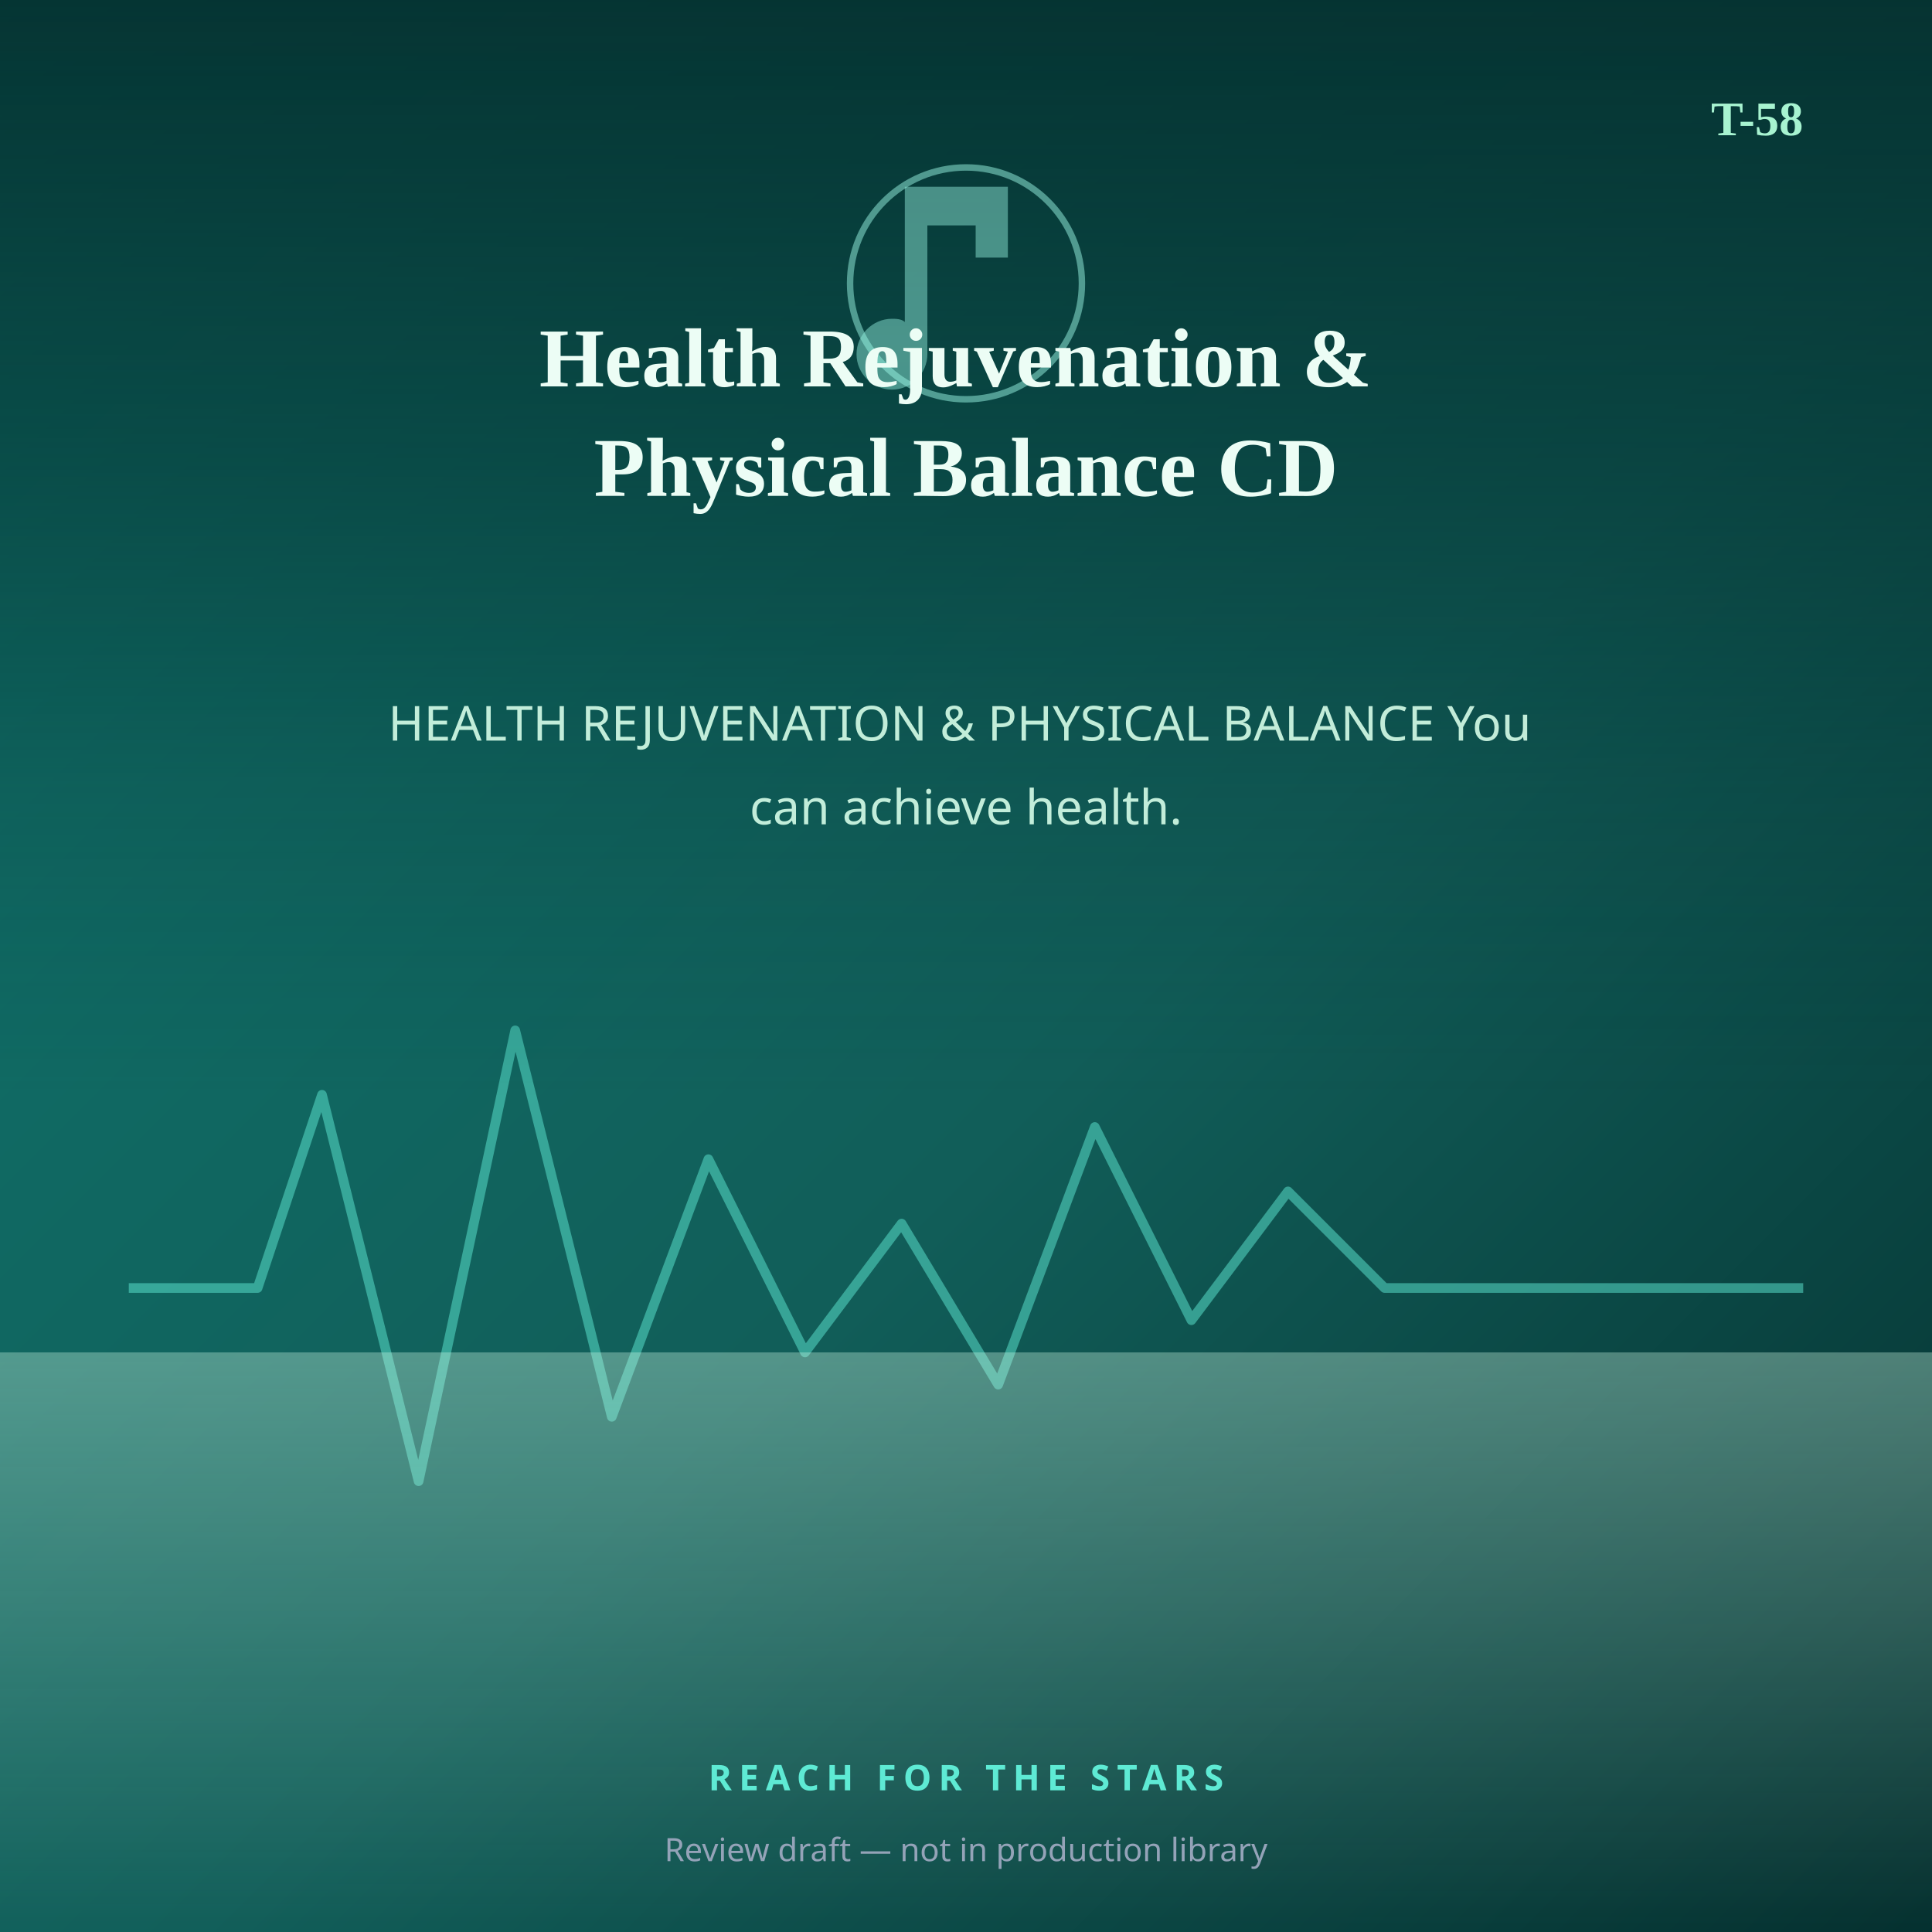
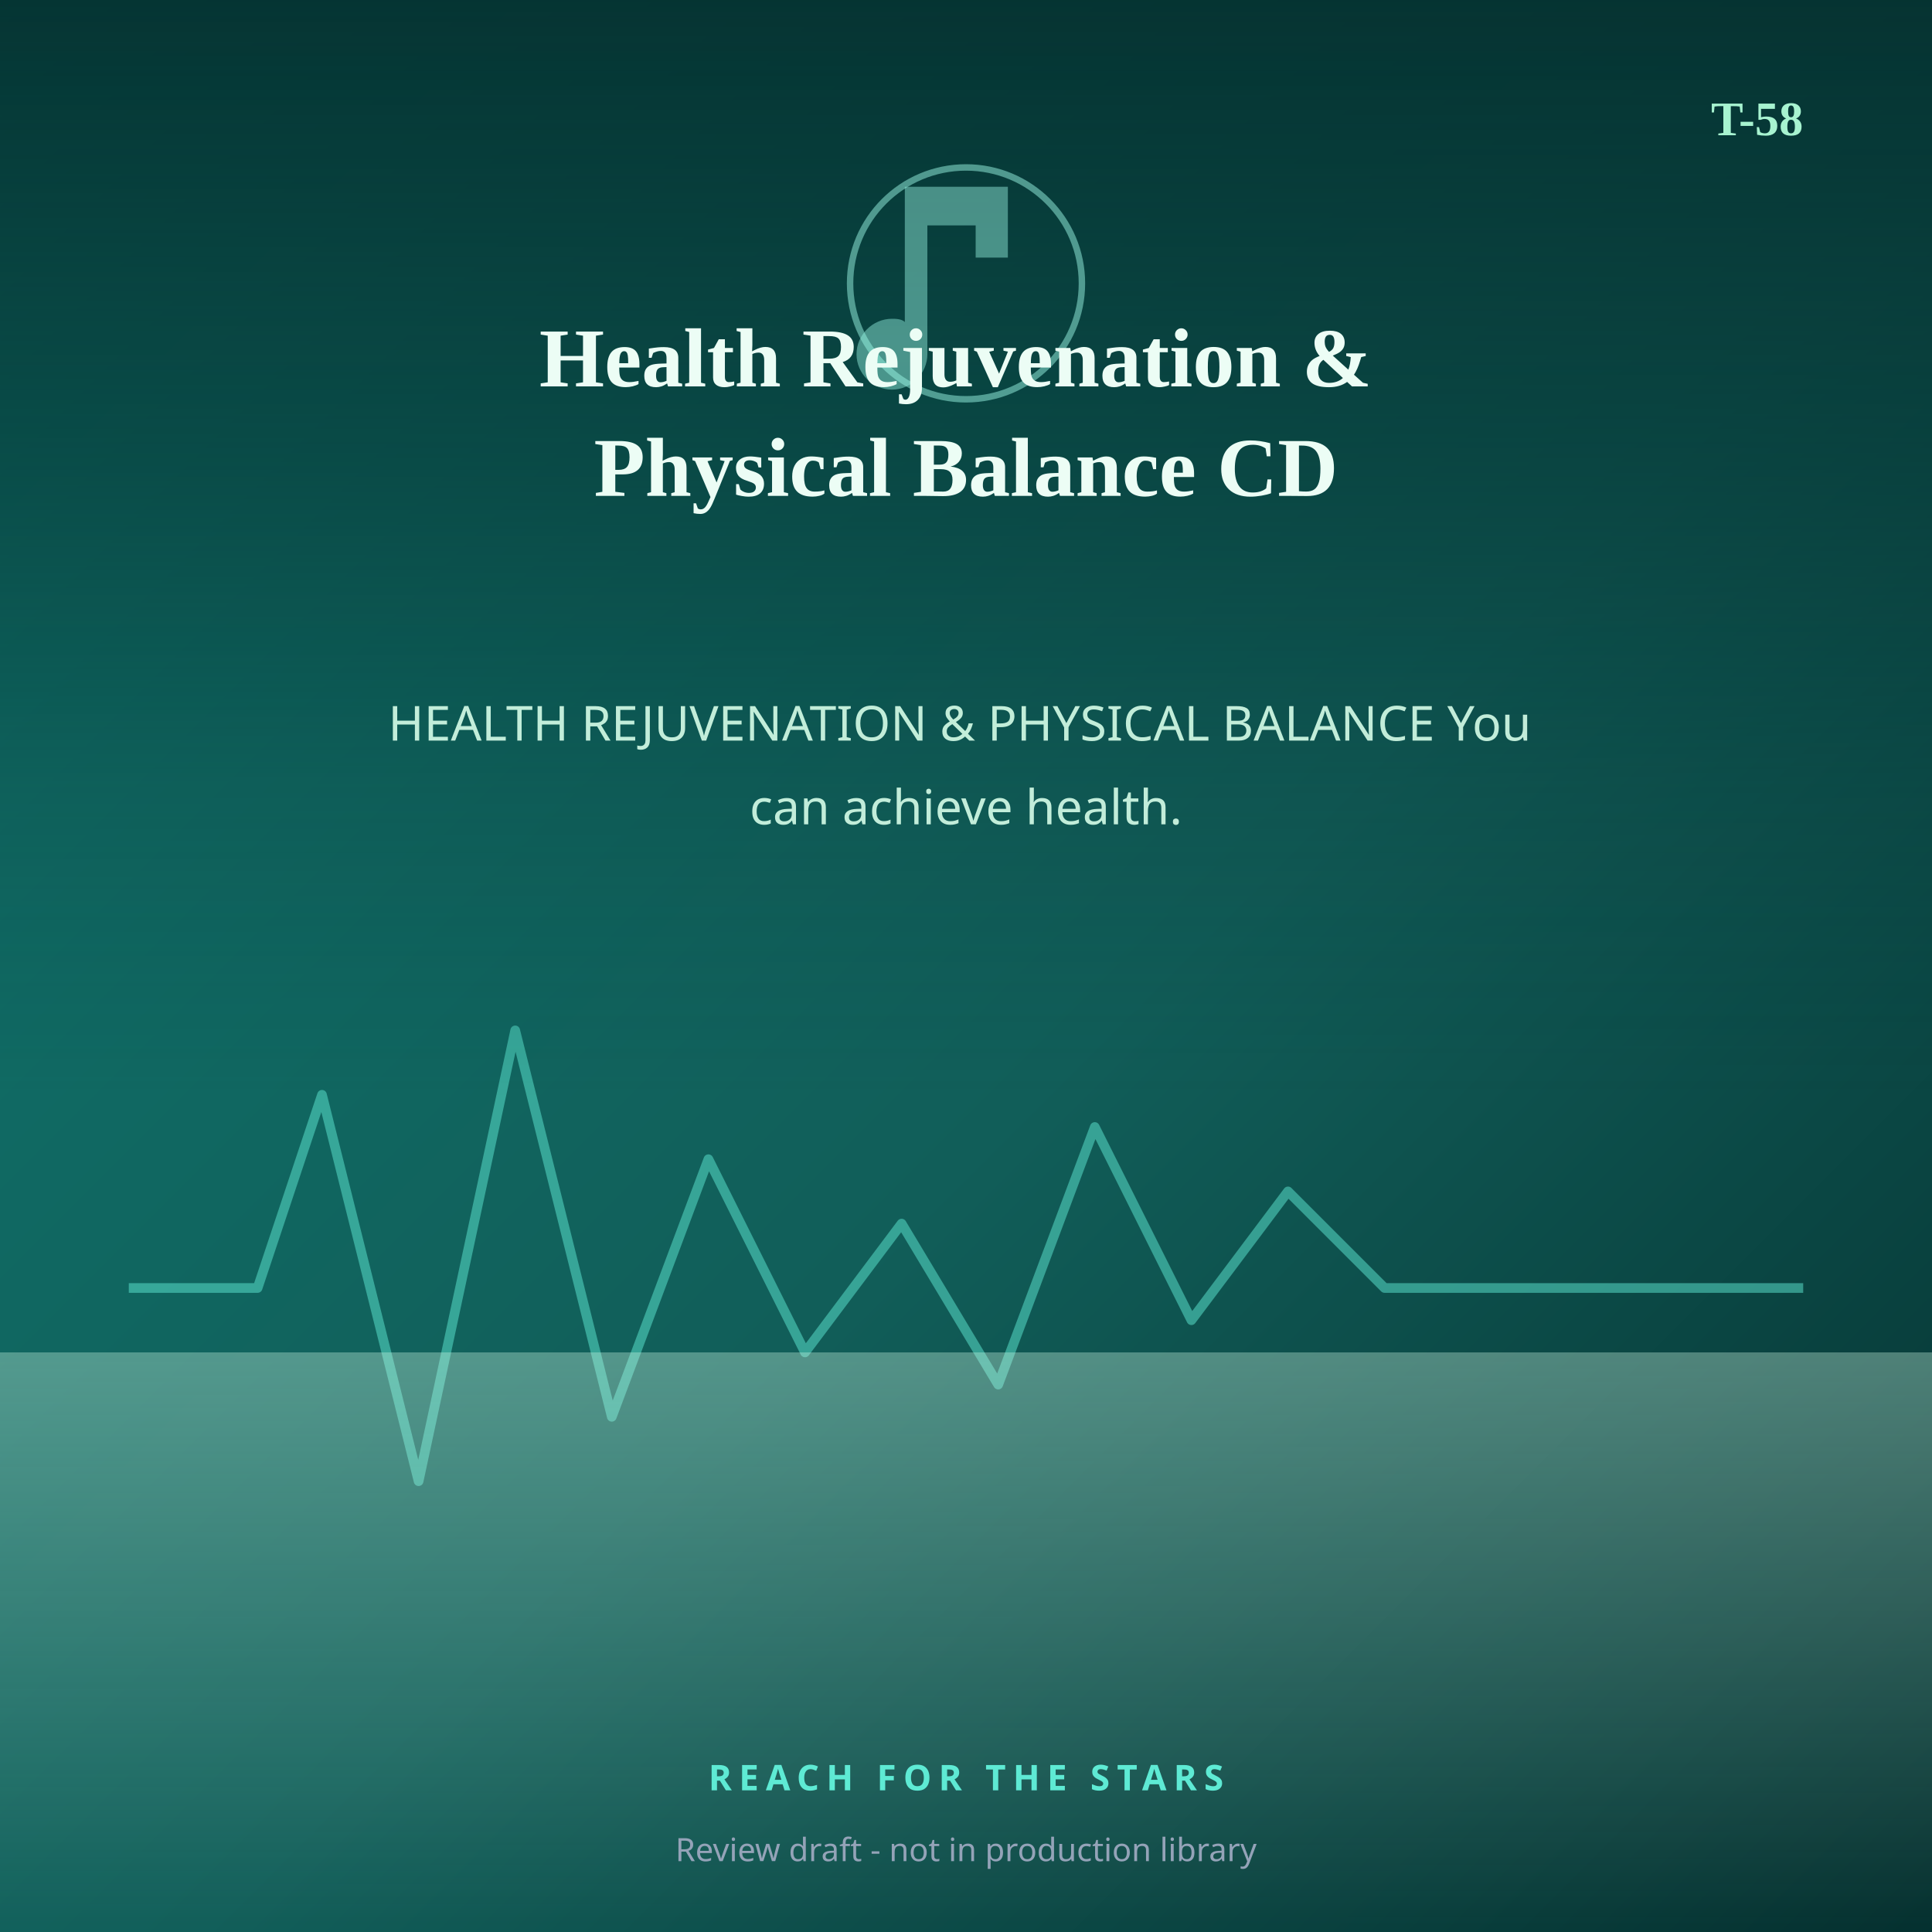
<svg xmlns="http://www.w3.org/2000/svg" width="600" height="600" viewBox="0 0 600 600">
  <defs>
    <linearGradient id="bg" x1="0%" y1="0%" x2="100%" y2="100%">
      <stop offset="0%" style="stop-color:#0f766e" />
      <stop offset="55%" style="stop-color:#115e59" />
      <stop offset="100%" style="stop-color:#042f2e" />
    </linearGradient>
    <linearGradient id="accent" x1="0%" y1="0%" x2="0%" y2="100%">
      <stop offset="0%" style="stop-color:#d1fae5;stop-opacity:0.35" />
      <stop offset="100%" style="stop-color:#d1fae5;stop-opacity:0" />
    </linearGradient>
    <linearGradient id="textFade" x1="0" y1="0" x2="0" y2="1">
      <stop offset="0%" style="stop-color:#042f2e;stop-opacity:0.92" />
      <stop offset="42%" style="stop-color:#042f2e;stop-opacity:0.55" />
      <stop offset="72%" style="stop-color:#042f2e;stop-opacity:0.2" />
      <stop offset="100%" style="stop-color:#042f2e;stop-opacity:0" />
    </linearGradient>
  </defs>
  <rect width="100%" height="100%" fill="url(#bg)" />
  <g opacity="0.5" fill="none" stroke="#99f6e4" stroke-width="1.5">
    <path d="M40 400 L80 400 L100 340 L130 460 L160 320 L190 440 L220 360 L250 420 L280 380 L310 430 L340 350 L370 410 L400 370 L430 400 L560 400" stroke="#5eead4" stroke-width="3" fill="none" stroke-linejoin="round" />
  </g>
  <rect x="0" y="0" width="600" height="340" fill="url(#textFade)" />
  <rect x="0" y="420" width="600" height="180" fill="url(#accent)" />
  <circle cx="300" cy="88" r="36" fill="none" stroke="#99f6e4" stroke-width="2" opacity="0.5" />
  <path d="M288 70v40c0 6-5 11-11 11s-11-5-11-11 5-11 11-11c1 0 3 0 4 1V58h32v22h-10V70h-16z" fill="#99f6e4" opacity="0.45" />
  <text x="560" y="42" text-anchor="end" fill="#a7f3d0" font-family="Georgia, 'Times New Roman', serif" font-size="15" font-weight="600">T-58</text>
  <text fill="#ecfdf5" font-family="Georgia, 'Times New Roman', serif" font-size="26" font-weight="700">
    <tspan x="300" y="120" text-anchor="middle">Health Rejuvenation &amp;</tspan>
    <tspan x="300" y="154" text-anchor="middle">Physical Balance CD</tspan>
  </text>
  <text fill="#d1fae5" font-family="system-ui, Segoe UI, sans-serif" font-size="15" opacity="0.92">
    <tspan x="300" y="230" text-anchor="middle">HEALTH REJUVENATION &amp; PHYSICAL BALANCE You</tspan>
    <tspan x="300" y="256" text-anchor="middle">can achieve health.</tspan>
  </text>
  <text x="300" y="556" text-anchor="middle" fill="#5eead4" font-family="system-ui, sans-serif" font-size="11" letter-spacing="0.2em" font-weight="600">REACH FOR THE STARS</text>
-   <text x="300" y="578" text-anchor="middle" fill="#94a3b8" font-family="system-ui, sans-serif" font-size="10">Review draft — not in production library</text>
+   <text x="300" y="578" text-anchor="middle" fill="#94a3b8" font-family="system-ui, sans-serif" font-size="10">Review draft - not in production library</text>
</svg>
